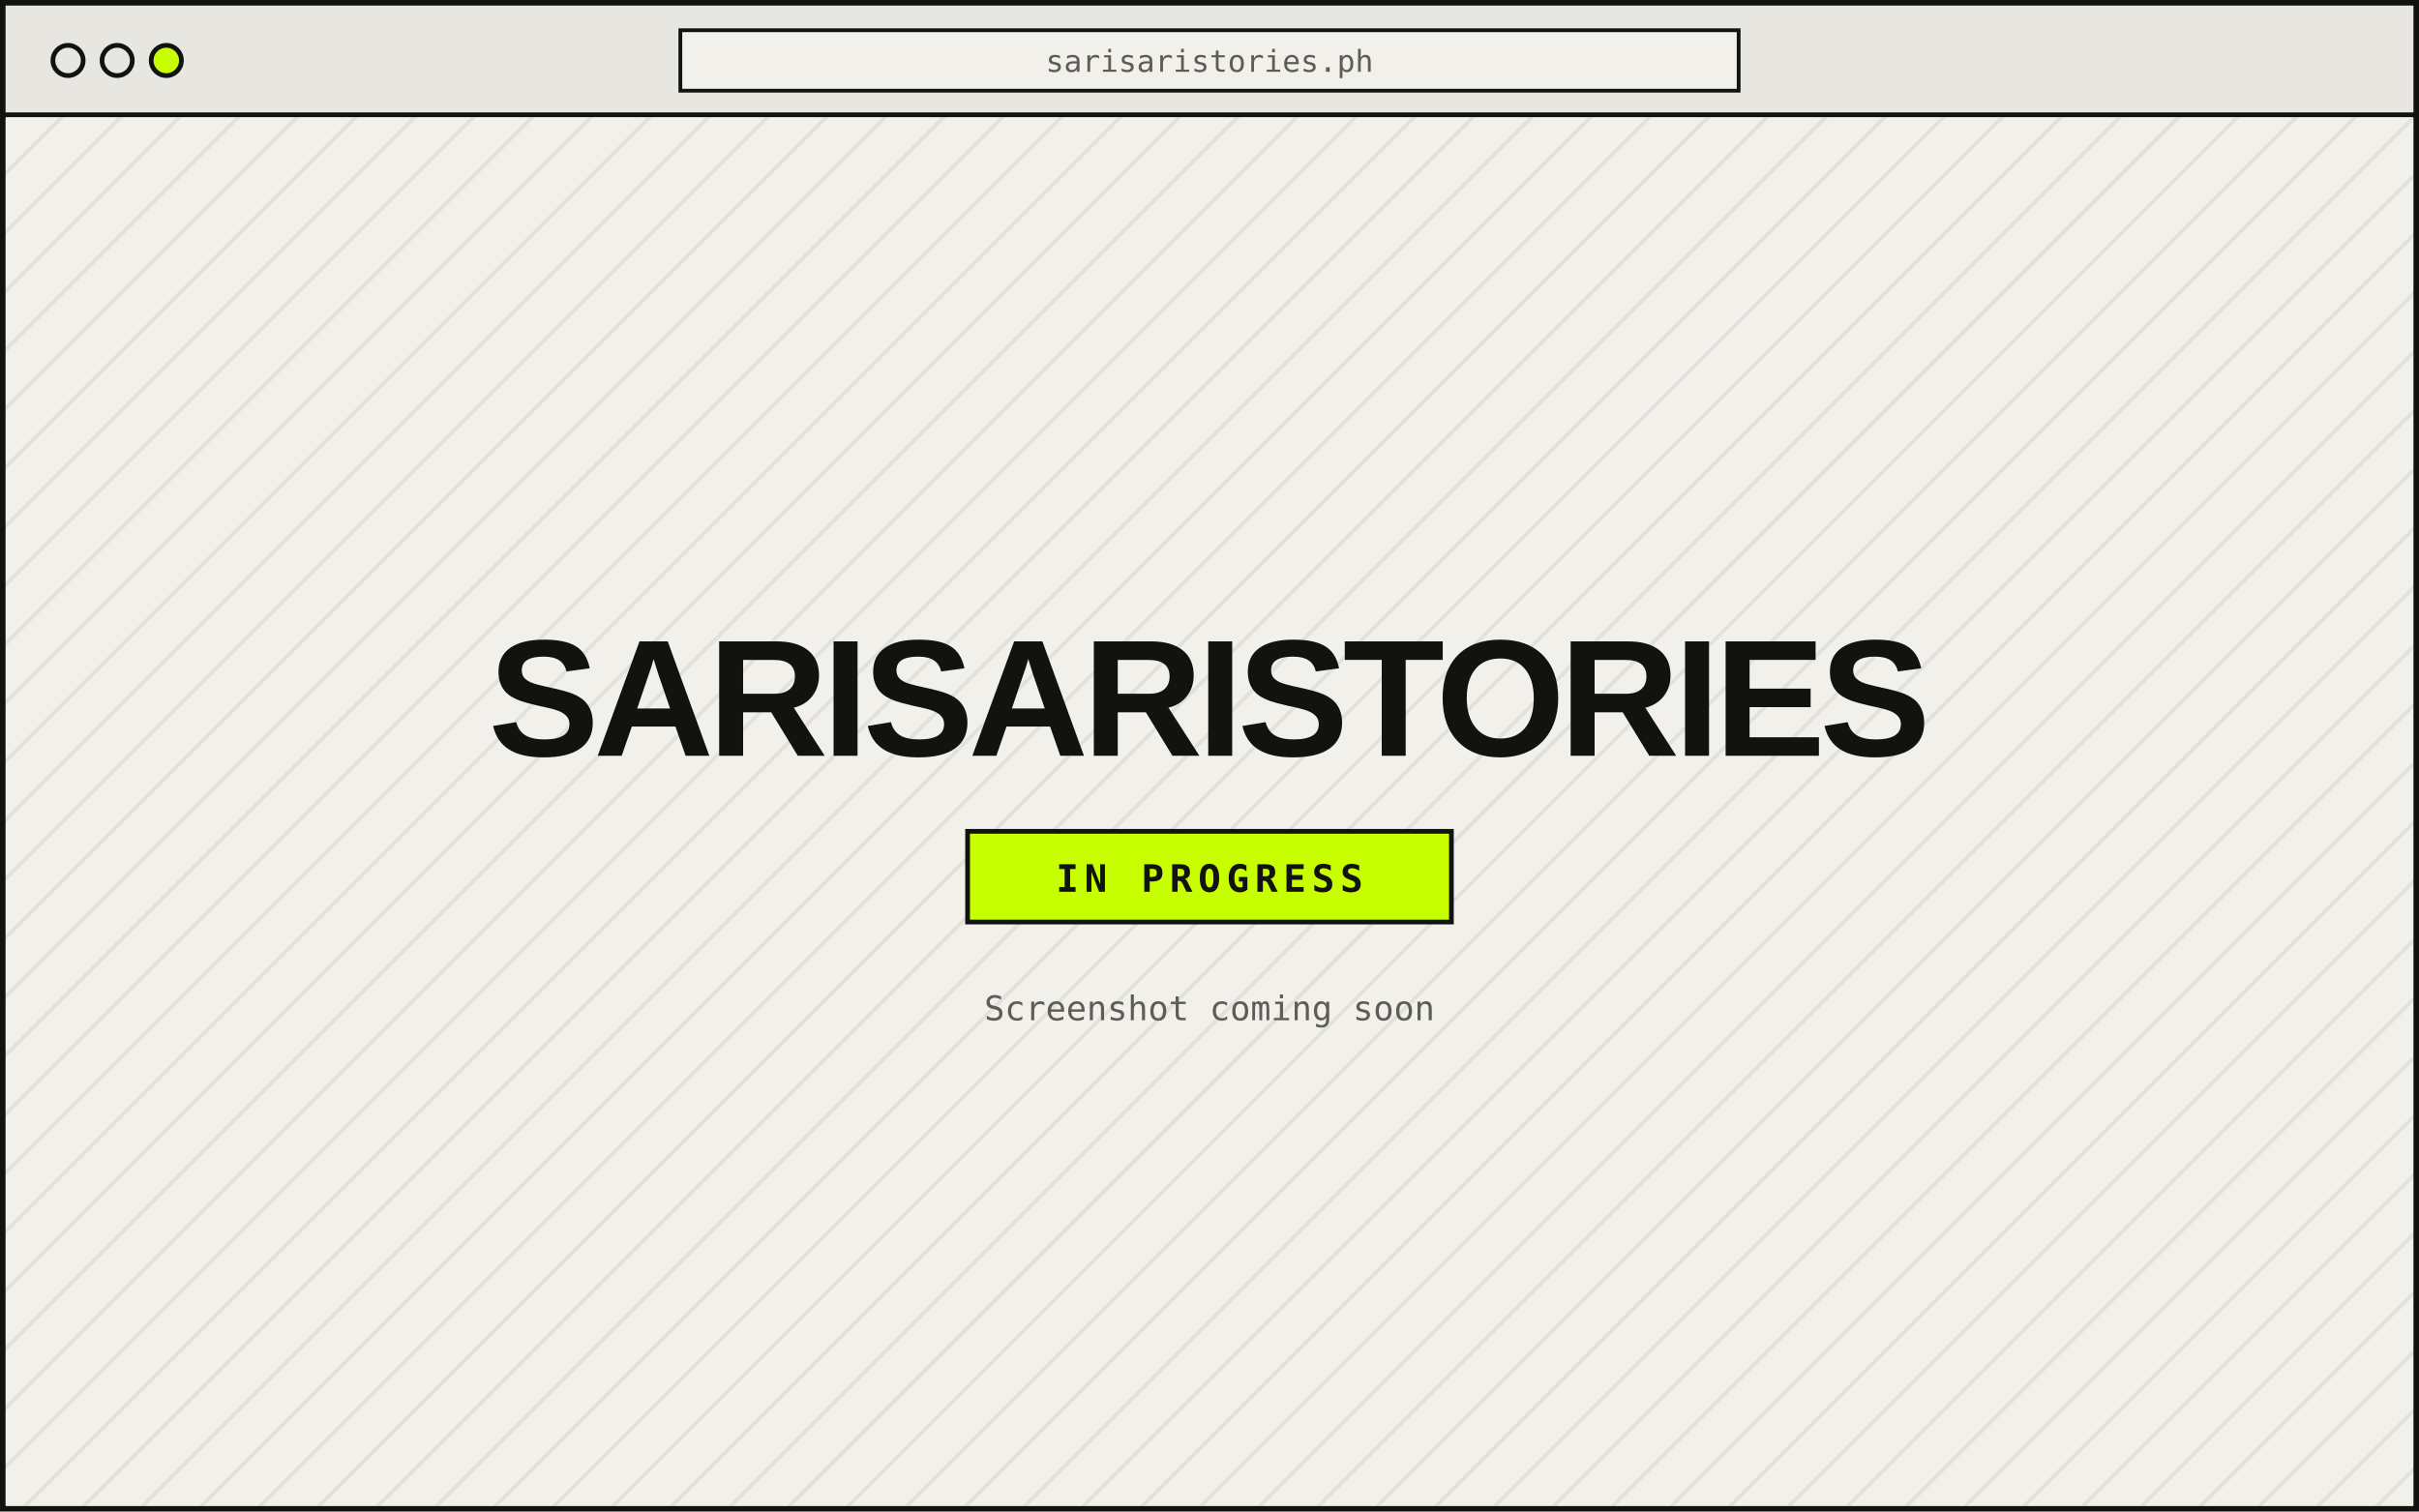
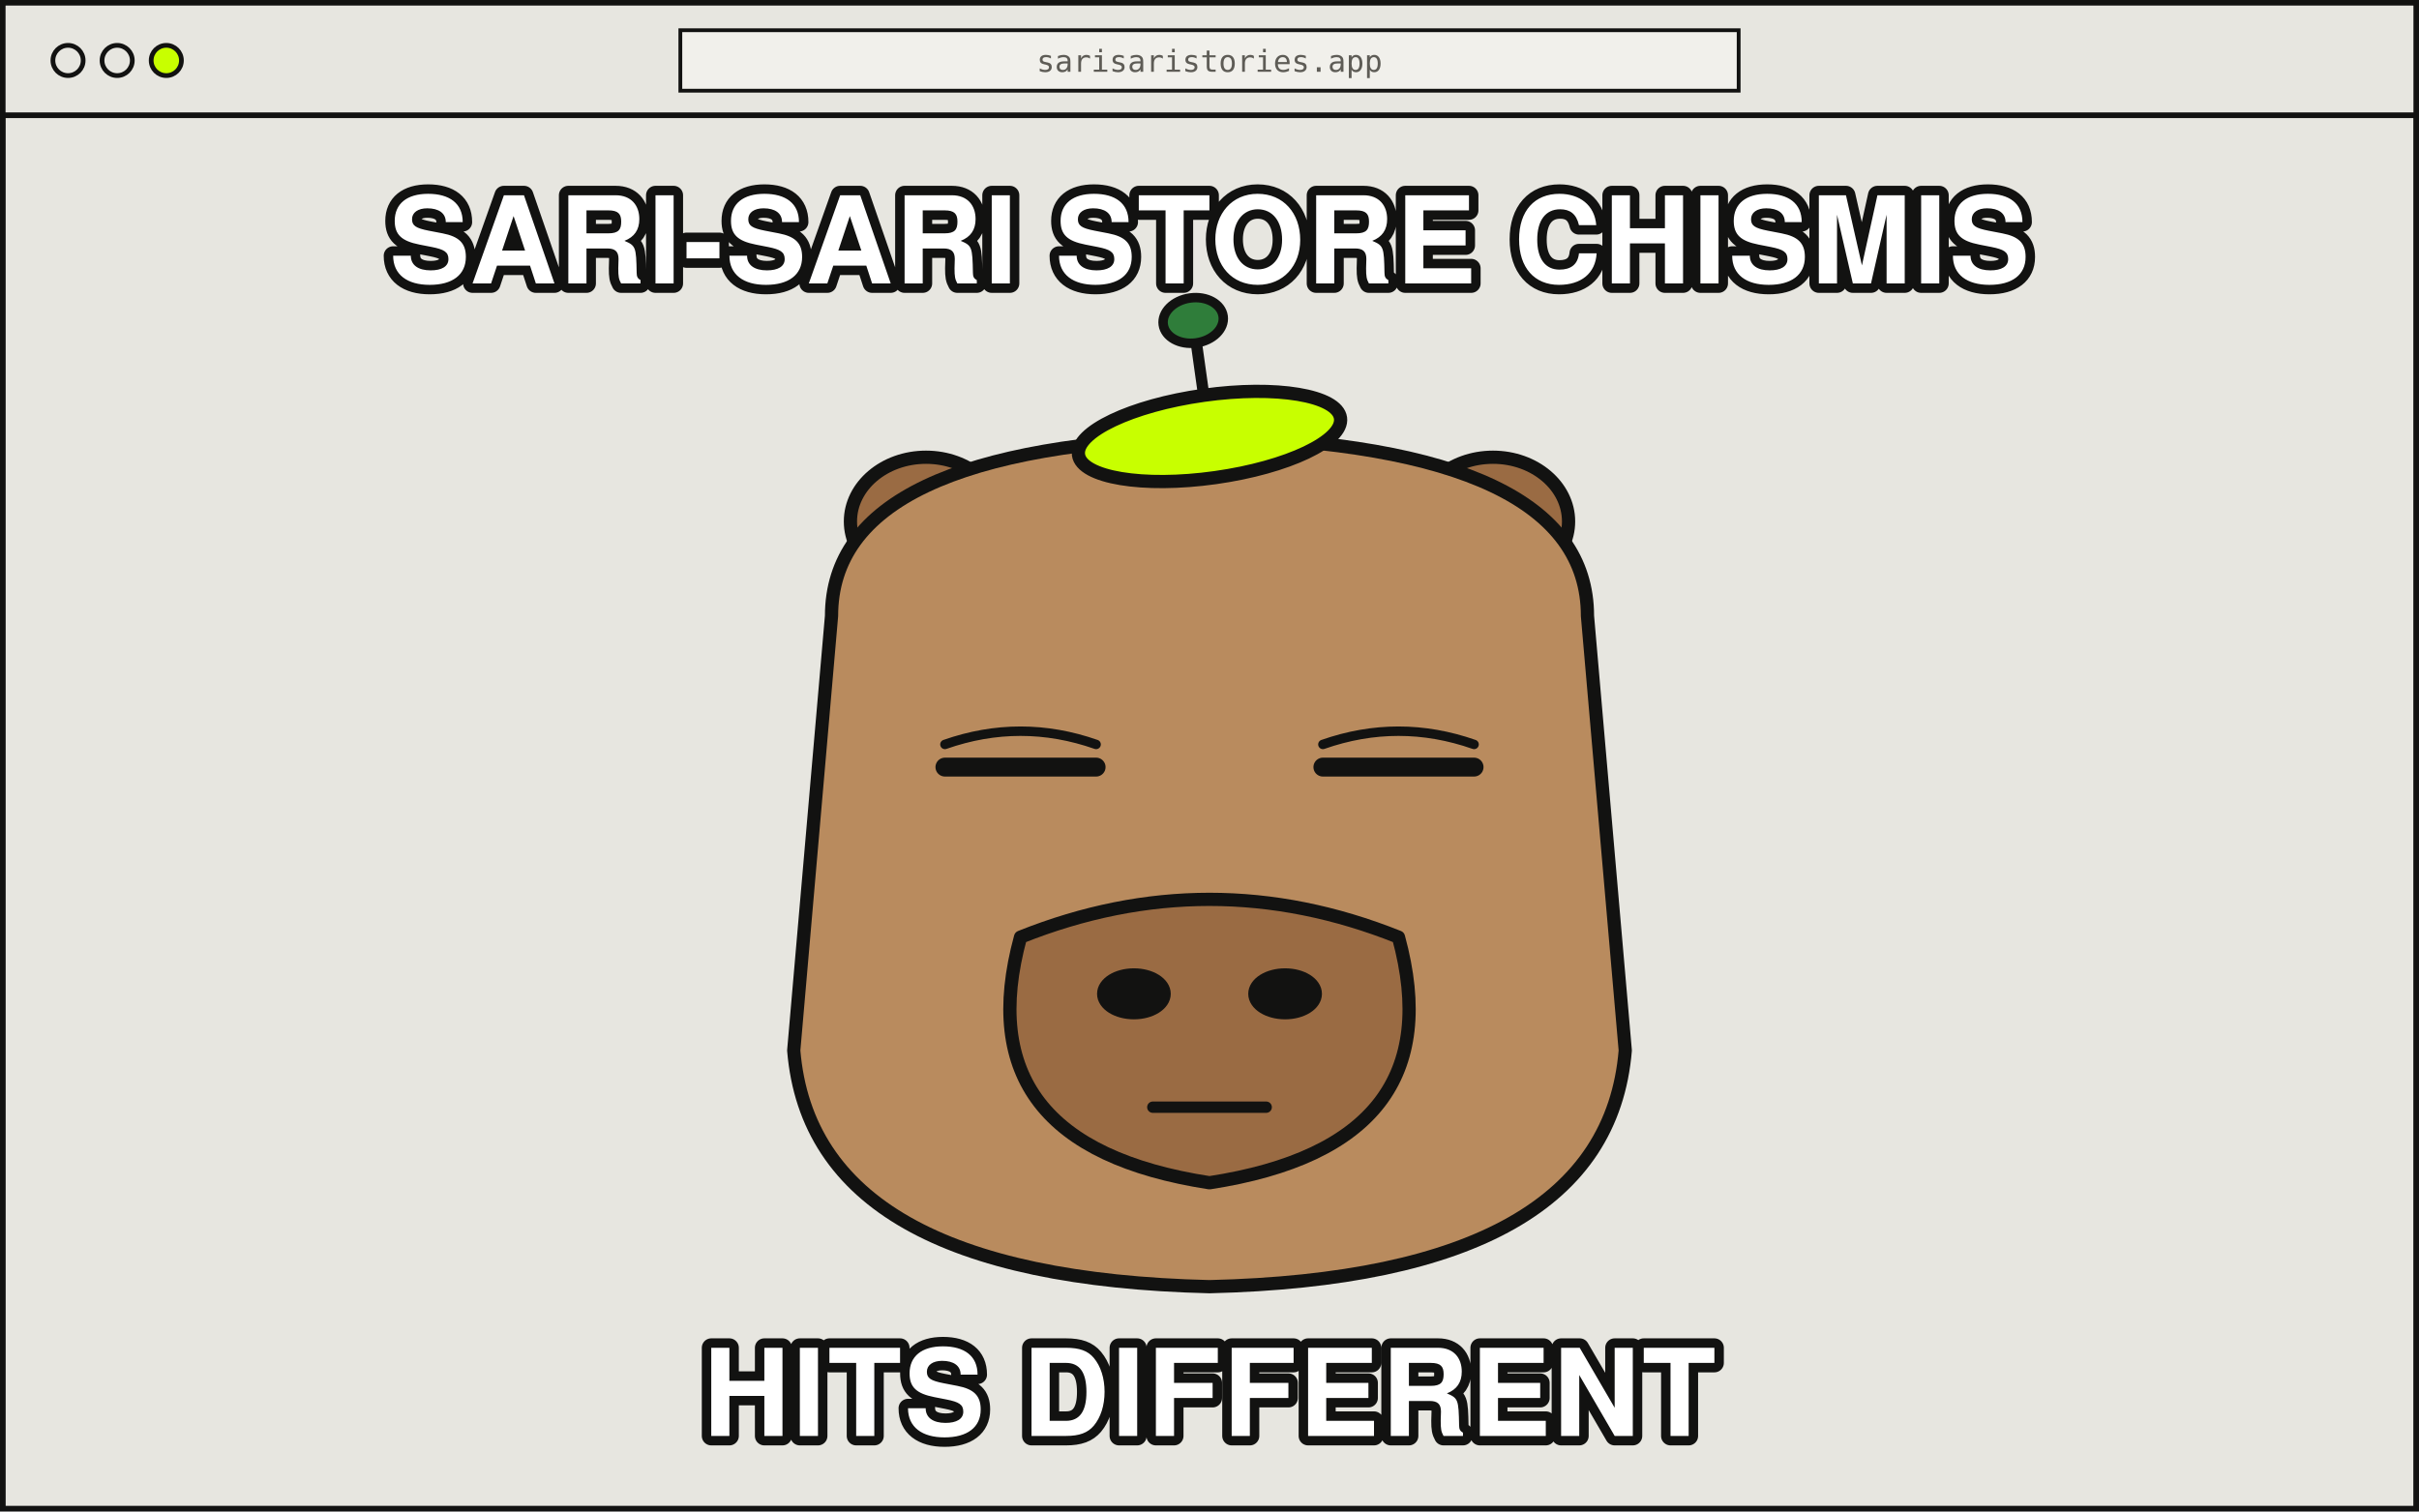
<svg xmlns="http://www.w3.org/2000/svg" viewBox="0 0 1280 800" width="1280" height="800">
-   <defs>
-     <pattern id="h" width="22" height="22" patternUnits="userSpaceOnUse" patternTransform="rotate(45)">
-       <rect width="22" height="22" fill="#F1F0EB" />
-       <rect width="2" height="22" fill="#121211" opacity="0.07" />
-     </pattern>
-   </defs>
-   <rect x="1.5" y="1.5" width="1277" height="797" fill="#F1F0EB" stroke="#121211" stroke-width="3" />
+   <rect x="1.5" y="1.5" width="1277" height="797" fill="#E7E6E0" stroke="#121211" stroke-width="3" />
  <rect x="3" y="3" width="1274" height="58" fill="#E7E6E0" />
  <line x1="0" y1="61" x2="1280" y2="61" stroke="#121211" stroke-width="3" />
  <circle cx="36" cy="32" r="8" fill="none" stroke="#121211" stroke-width="2.5" />
  <circle cx="62" cy="32" r="8" fill="none" stroke="#121211" stroke-width="2.5" />
  <circle cx="88" cy="32" r="8" fill="#C8FF00" stroke="#121211" stroke-width="2.5" />
  <rect x="360" y="16" width="560" height="32" fill="#F1F0EB" stroke="#121211" stroke-width="2" />
-   <text x="640" y="38" text-anchor="middle" font-family="Menlo, Consolas, monospace" font-size="16" fill="#5E5C56">sarisaristories.ph</text>
-   <rect x="3" y="62" width="1274" height="735" fill="url(#h)" />
-   <text x="640" y="400" text-anchor="middle" font-family="Helvetica Neue, Arial, sans-serif" font-weight="900" font-size="88" letter-spacing="-3" fill="#121211">SARISARISTORIES</text>
-   <rect x="512" y="440" width="256" height="48" fill="#C8FF00" stroke="#121211" stroke-width="2.5" />
-   <text x="640" y="472" text-anchor="middle" font-family="Menlo, Consolas, monospace" font-weight="700" font-size="20" letter-spacing="3" fill="#121211">IN PROGRESS</text>
-   <text x="640" y="540" text-anchor="middle" font-family="Menlo, Consolas, monospace" font-size="18" fill="#5E5C56">Screenshot coming soon</text>
+   <text x="640" y="38" text-anchor="middle" font-family="Menlo, Consolas, monospace" font-size="16" fill="#5E5C56">sarisaristories.app</text>
+   <g stroke="#121211" stroke-width="7" stroke-linecap="round" stroke-linejoin="round" transform="translate(0 26)">
+     <ellipse cx="490" cy="250" rx="40" ry="34" fill="#9A6B43" />
+     <ellipse cx="790" cy="250" rx="40" ry="34" fill="#9A6B43" />
+     <path d="M440 300 q0 -90 200 -95 q200 5 200 95 l20 230 q-10 120 -220 125 q-210 -5 -220 -125 z" fill="#B98B5E" />
+     <path d="M500 380 h80 M700 380 h80" stroke-width="10" />
+     <path d="M500 368 q40 -14 80 0 M700 368 q40 -14 80 0" fill="none" stroke-width="5" />
+     <path d="M540 470 q100 -40 200 0 q30 110 -100 130 q-130 -20 -100 -130 z" fill="#9A6B43" />
+     <ellipse cx="600" cy="500" rx="16" ry="10" fill="#121211" />
+     <ellipse cx="680" cy="500" rx="16" ry="10" fill="#121211" />
+     <path d="M610 560 h60" stroke-width="6" />
+     <g transform="translate(640 205) rotate(-8)">
+       <ellipse rx="70" ry="22" fill="#C8FF00" />
+       <path d="M0 -22 v-34" stroke-width="6" />
+       <ellipse cy="-62" rx="16" ry="12" fill="#2F7D3A" stroke-width="5" />
+     </g>
+   </g>
+   <text x="640" y="150" text-anchor="middle" font-family="Impact, 'Anton', 'Arial Black', 'Helvetica Neue', sans-serif" font-weight="900" font-size="64" letter-spacing="1" fill="#FFFFFF" stroke="#121211" stroke-width="10" stroke-linejoin="round" paint-order="stroke">SARI-SARI STORE CHISMIS</text>
+   <text x="640" y="760" text-anchor="middle" font-family="Impact, 'Anton', 'Arial Black', 'Helvetica Neue', sans-serif" font-weight="900" font-size="64" letter-spacing="1" fill="#FFFFFF" stroke="#121211" stroke-width="10" stroke-linejoin="round" paint-order="stroke">HITS DIFFERENT</text>
</svg>
